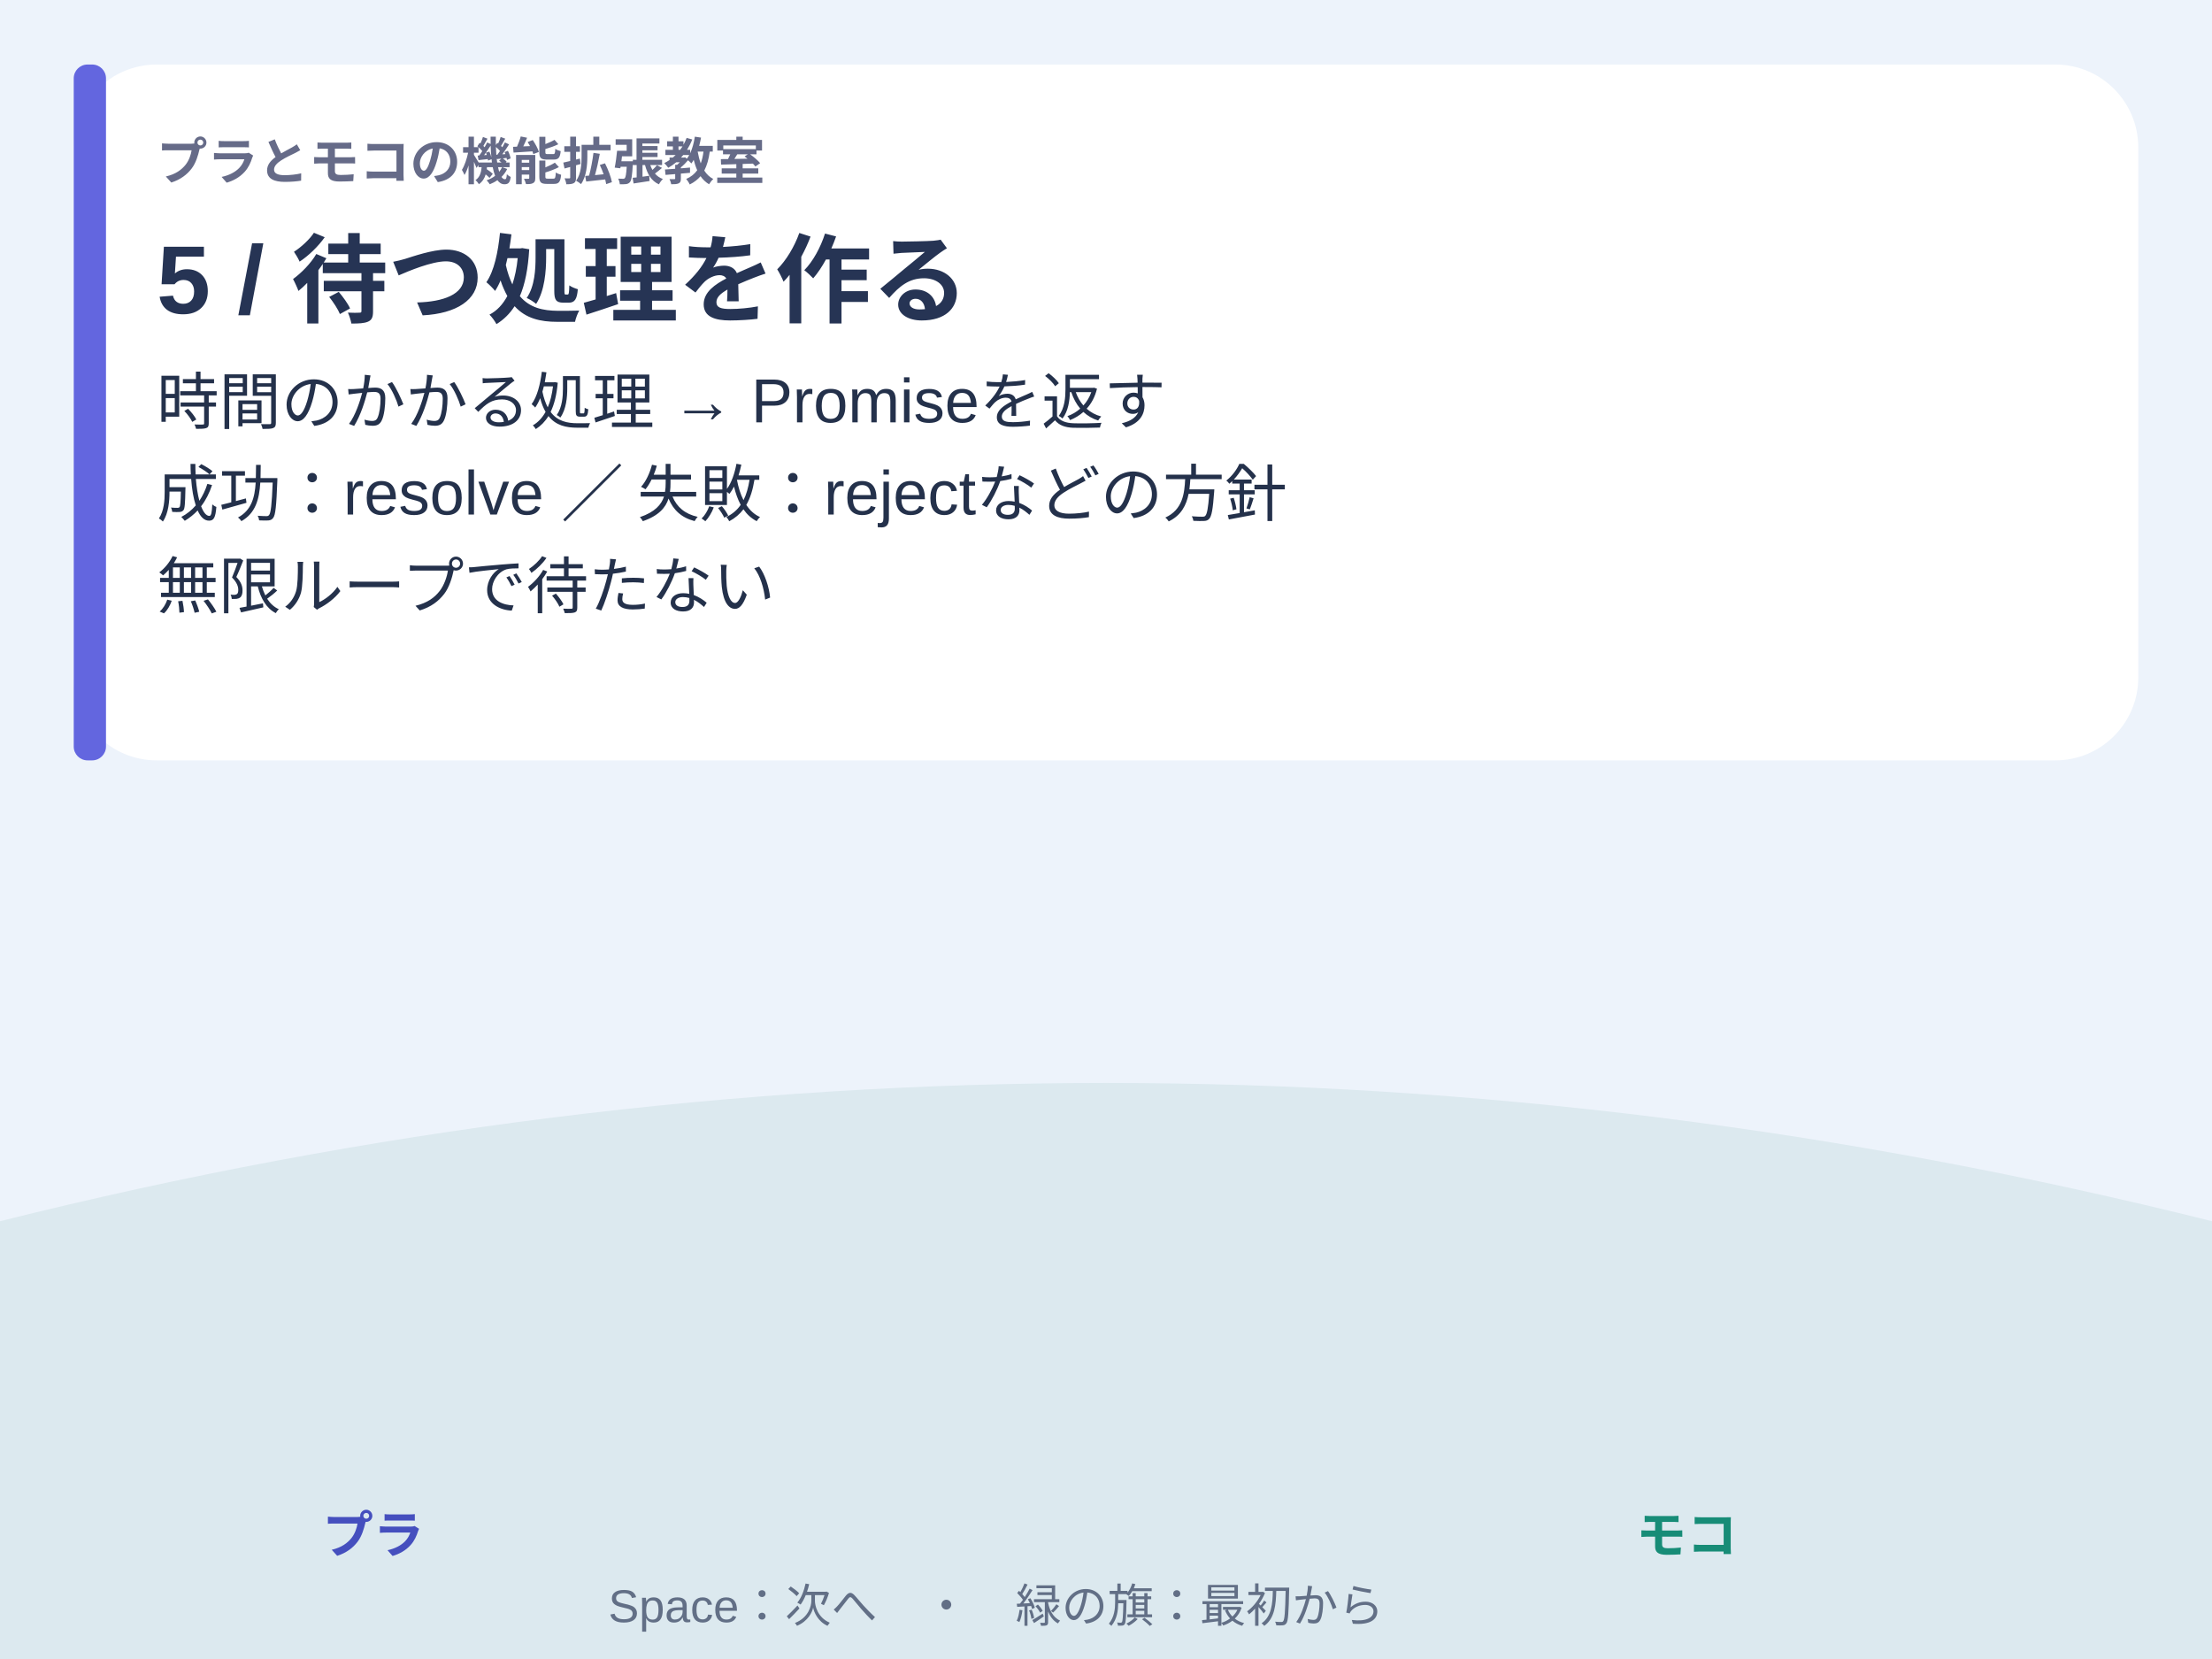
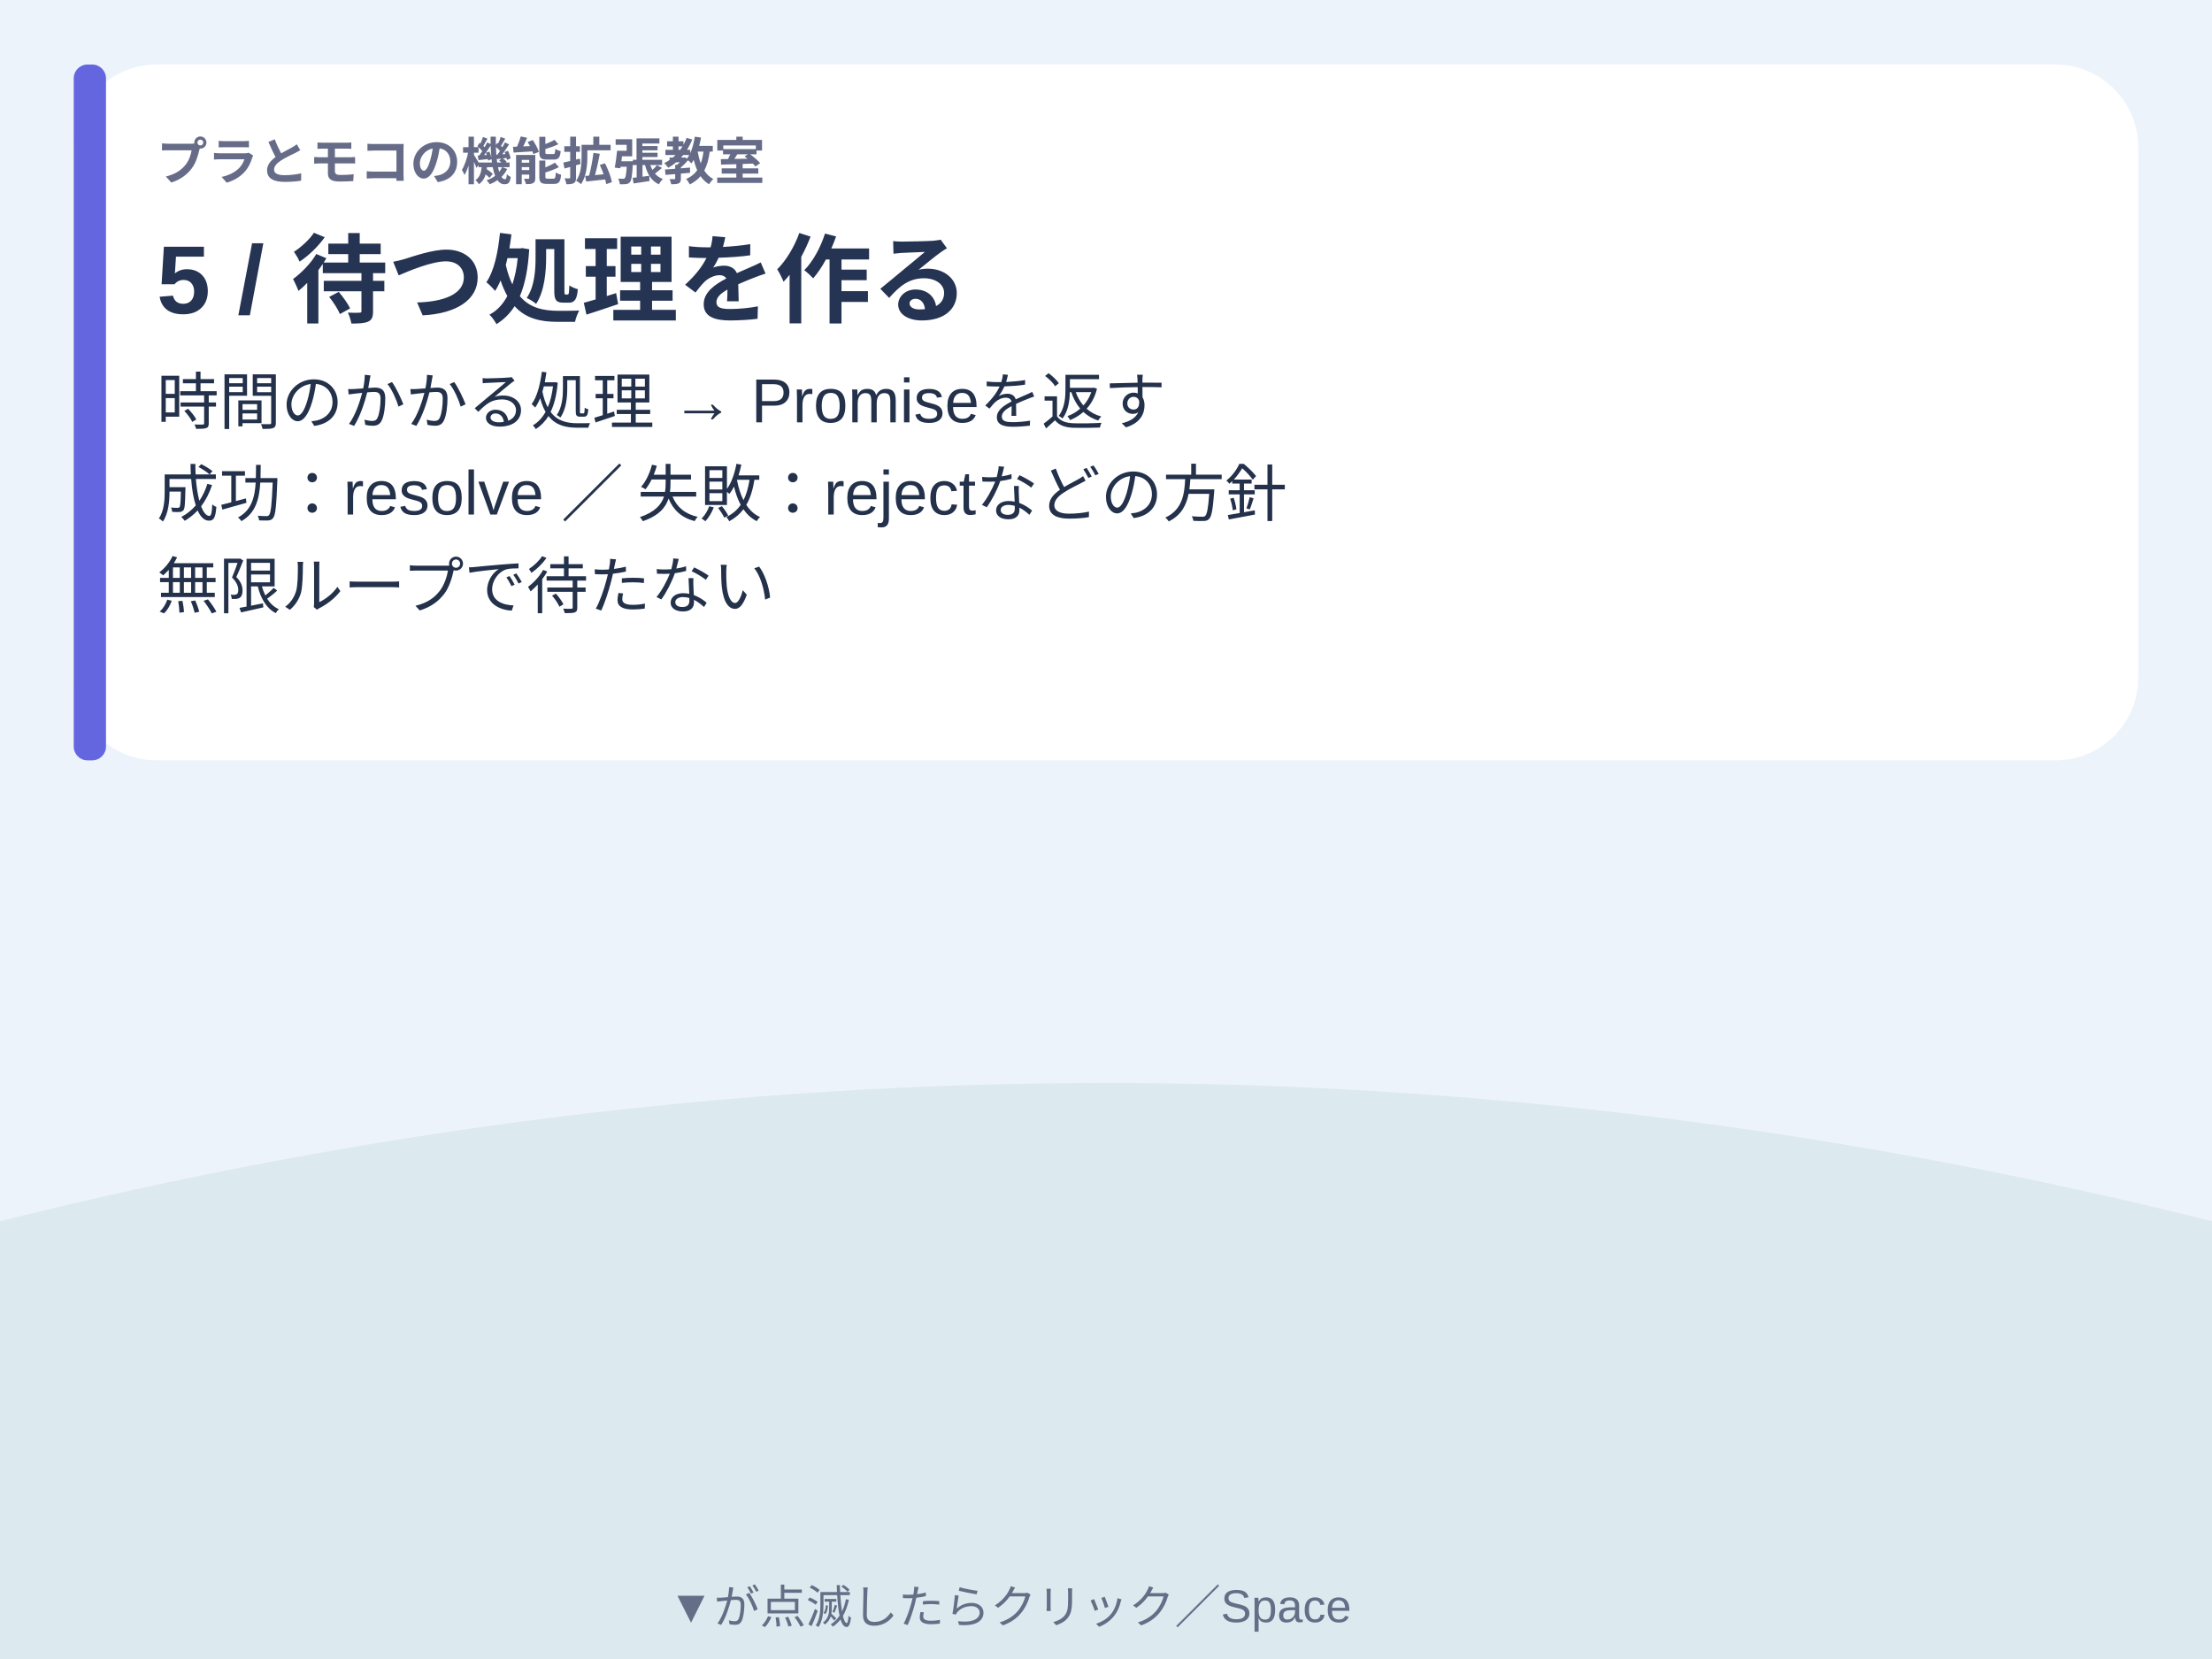
<svg xmlns="http://www.w3.org/2000/svg" width="480" height="360" viewBox="0 0 480 360">
  <g font-family="Noto Sans JP,Hiragino Kaku Gothic ProN,Arial,sans-serif">
    <rect width="480" height="360" fill="#edf3fb" />
    <path d="M0 265 Q240 205 480 265 V360 H0" fill="#dce9ef" />
    <rect x="16" y="14" width="448" height="151" rx="18" fill="white" />
    <rect x="16" y="14" width="7" height="151" rx="3" fill="#6366df" />
    <text x="34" y="39" font-size="11" font-weight="600" fill="#666b88">プラとモコの機能拡張教室</text>
    <text x="34" y="68" font-size="21" font-weight="700" fill="#263454">5 / 待つ処理を作る</text>
    <text x="34" y="92" font-size="13.5" font-weight="500" fill="#24314b">時間のかかる処理 → Promiseを返す</text>
    <text x="34" y="112" font-size="13.5" font-weight="500" fill="#24314b">成功：resolve ／ 失敗：rejectなどの方針</text>
    <text x="34" y="132" font-size="13.5" font-weight="500" fill="#24314b">無限ループで待たない</text>
-     <text x="70" y="337" font-size="11" font-weight="700" fill="#454fbe">プラ</text>
-     <text x="355" y="337" font-size="11" font-weight="700" fill="#178c77">モコ</text>
-     <text x="132" y="352" font-size="10" font-weight="500" fill="#626f86">Space：次へ　・　緑の旗：最初から</text>
+     <text x="145" y="352" font-size="10" font-weight="500" fill="#626f86">▼が点滅したらクリック／Space</text>
  </g>
</svg>
